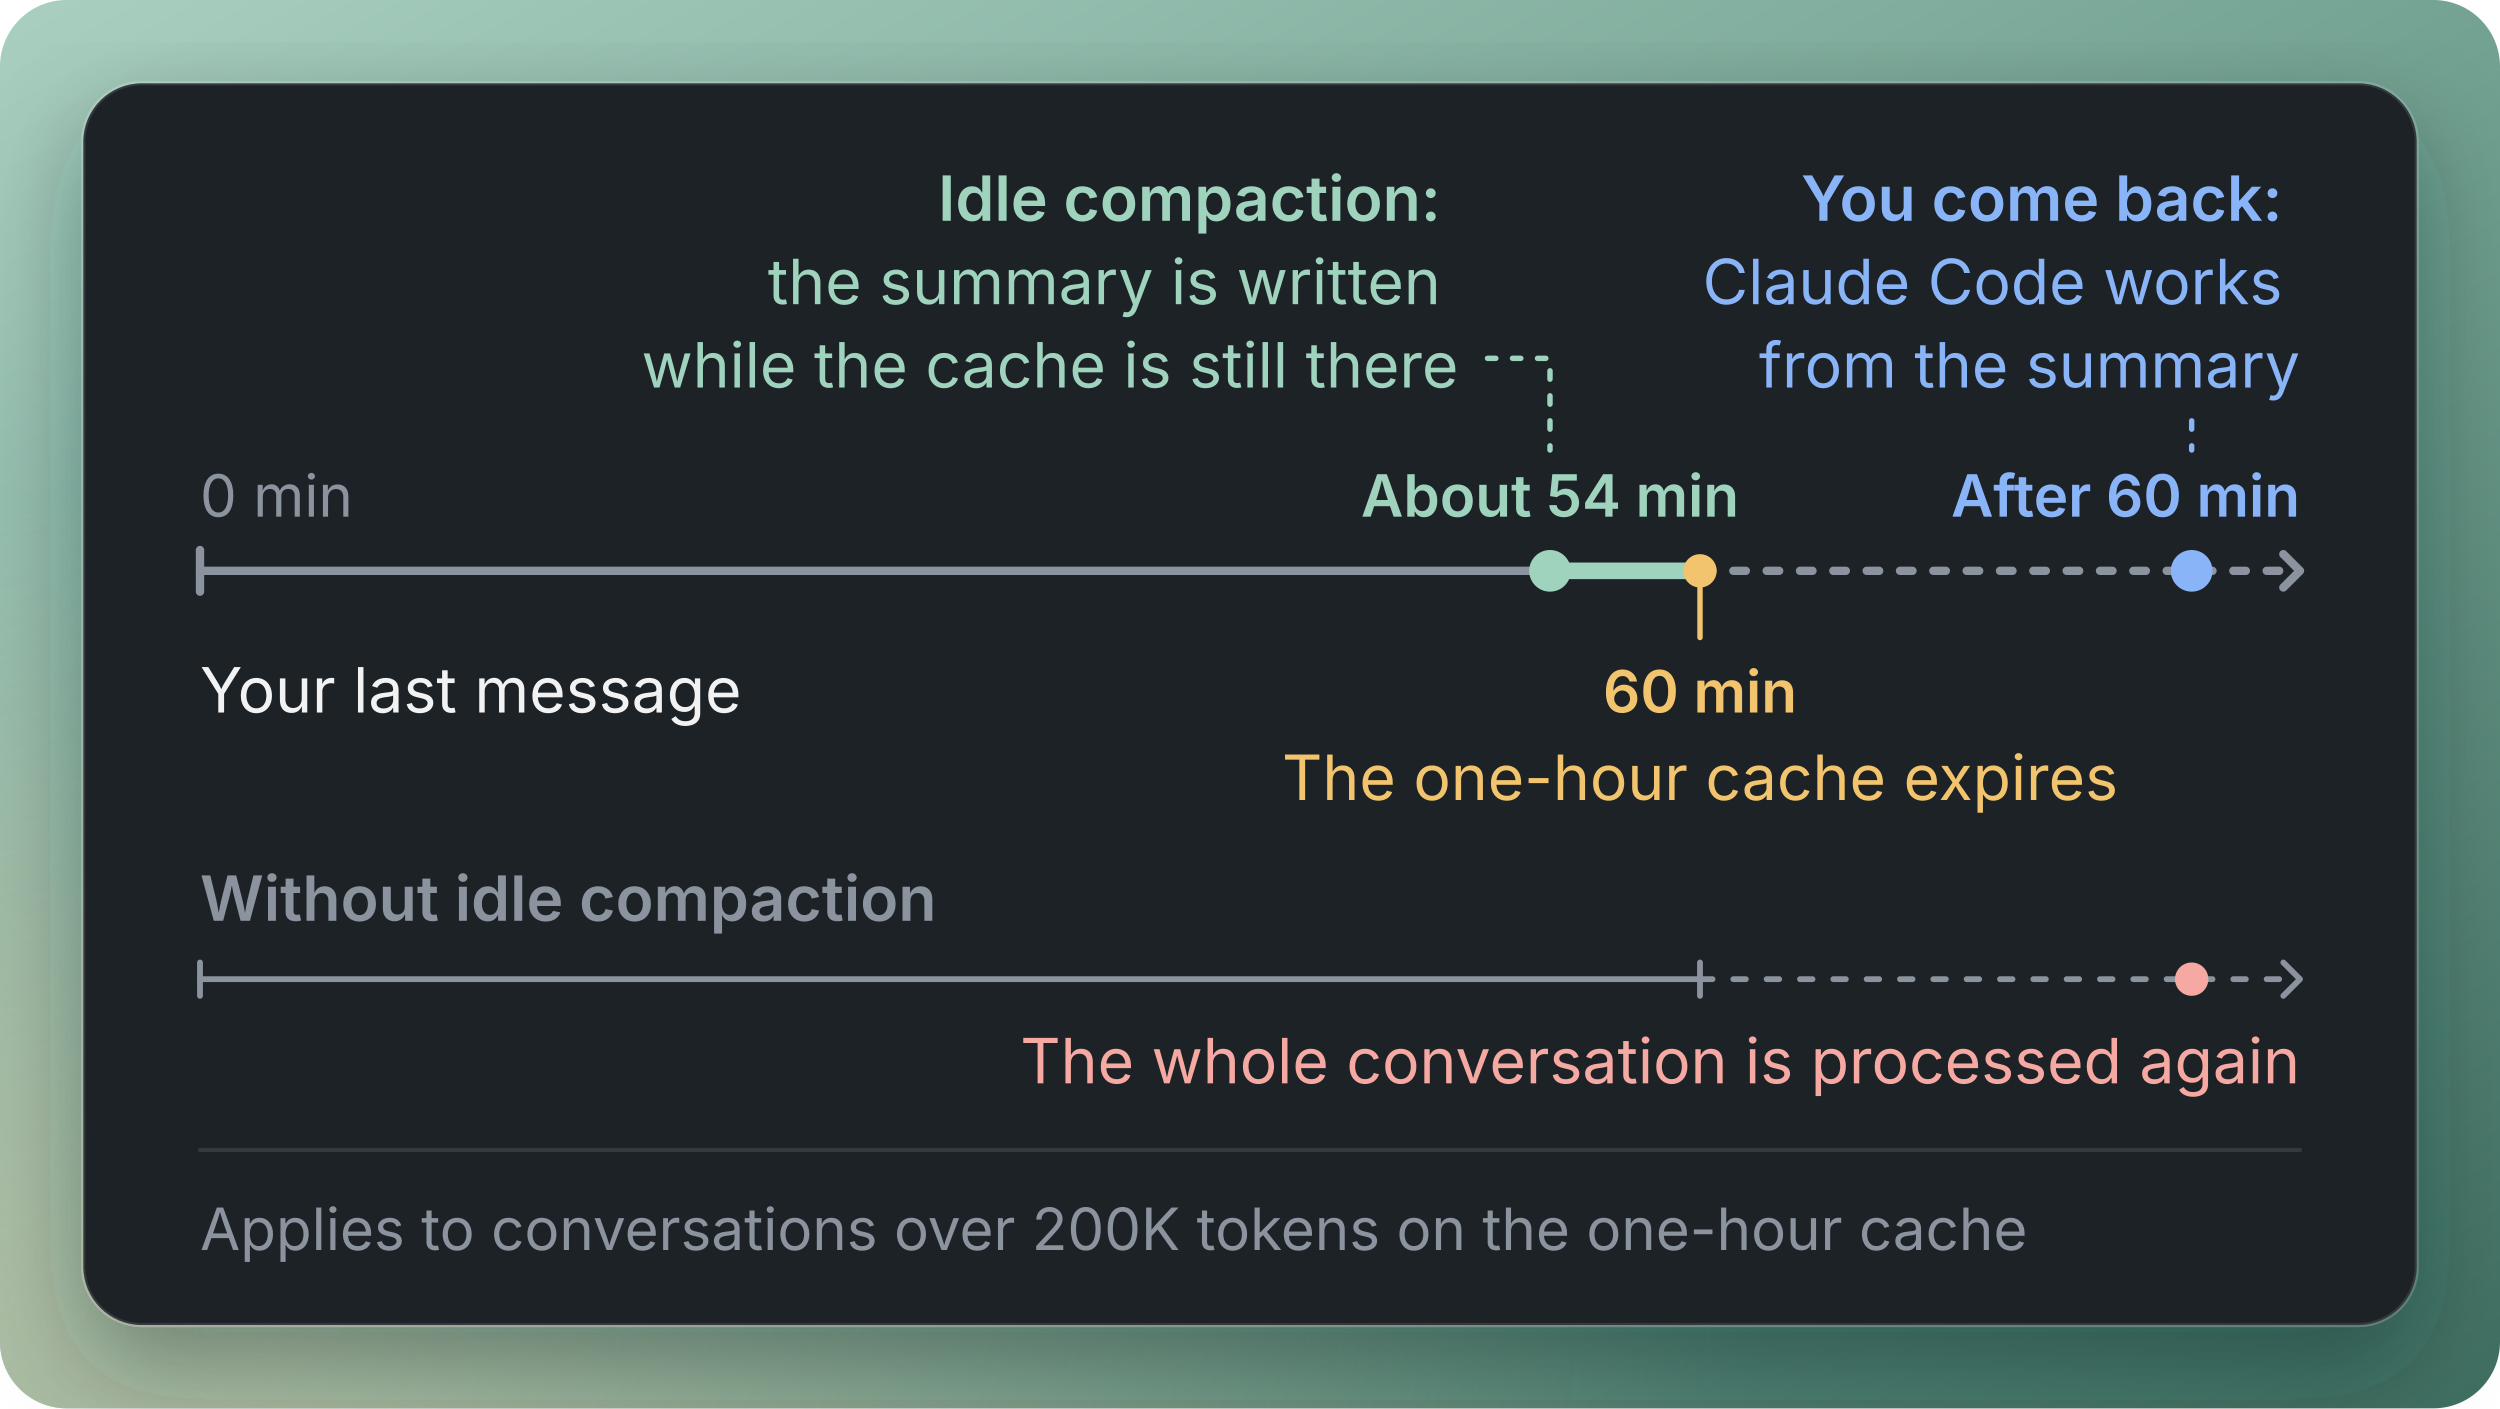
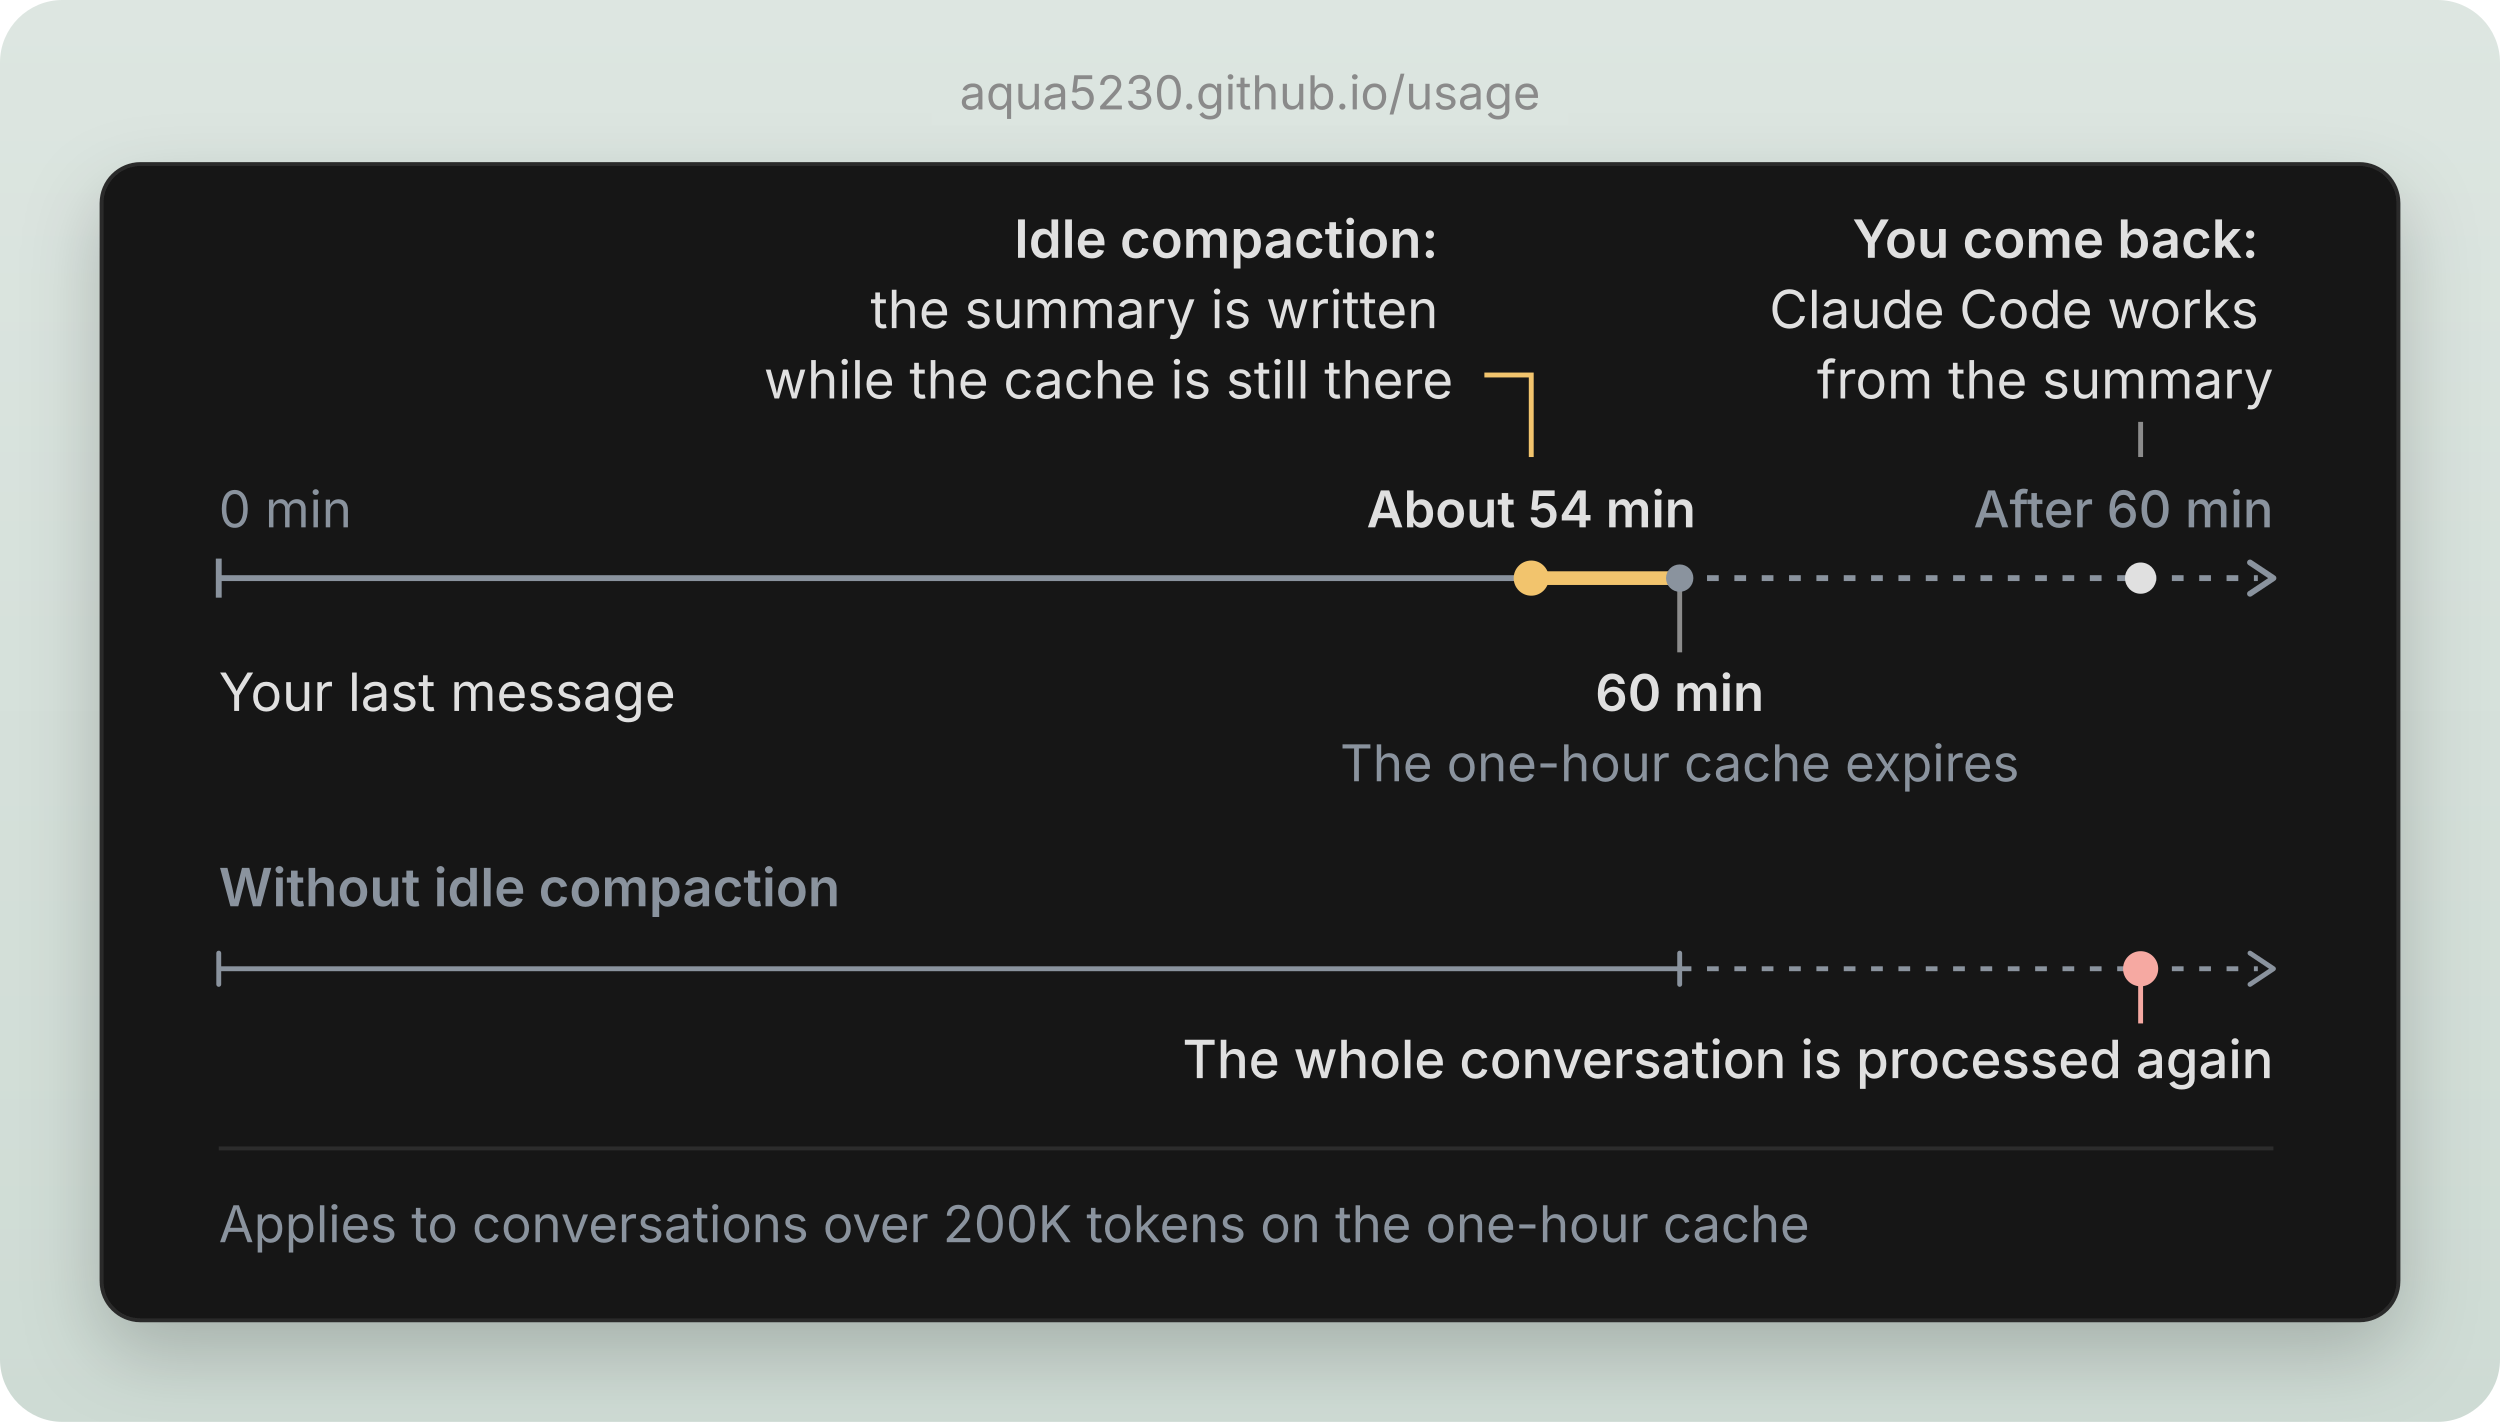
- <svg xmlns="http://www.w3.org/2000/svg" viewBox="0 0 600 338" role="img" aria-labelledby="title desc" xml:lang="en" font-family="Noto Sans TC, -apple-system, sans-serif">
+ <svg xmlns="http://www.w3.org/2000/svg" viewBox="0 0 640 364" role="img" aria-labelledby="title desc" xml:lang="en" font-family="Noto Sans TC, -apple-system, sans-serif">
  <defs>
-     <linearGradient id="bg" x1="0" y1="0" x2="1" y2="1">
-       <stop offset="0" stop-color="#A9CFC0" />
-       <stop offset=".55" stop-color="#6E9E8E" />
-       <stop offset="1" stop-color="#3F6E61" />
+     <linearGradient id="bg" x1="0" y1="0" x2="0" y2="1">
+       <stop offset="0" stop-color="#DDE6E1" />
+       <stop offset="1" stop-color="#CEDBD4" />
    </linearGradient>
-     <radialGradient id="g1" cx=".1" cy=".95" r=".6">
-       <stop offset="0" stop-color="#E8D9B5" stop-opacity=".55" />
-       <stop offset="1" stop-color="#E8D9B5" stop-opacity="0" />
-     </radialGradient>
    <filter id="sh" x="-10%" y="-10%" width="120%" height="130%">
-       <feDropShadow dx="0" dy="10" stdDeviation="12" flood-color="#0B2A22" flood-opacity=".38" />
+       <feDropShadow dx="0" dy="8" stdDeviation="10" flood-color="#141414" flood-opacity="0.20" />
    </filter>
  </defs>
-   <rect width="600" height="338" rx="16" fill="url(#bg)" />
-   <rect width="600" height="338" rx="16" fill="url(#g1)" />
+   <rect width="640" height="364" rx="16" fill="url(#bg)" />
  <g filter="url(#sh)">
-     <rect x="20" y="20" width="560" height="298" rx="14" fill="#1E2228" stroke="#FFFFFF1A" />
+     <rect x="26" y="42" width="588" height="296" rx="10" fill="#161616" stroke="#2C2C2C" stroke-width="1" />
  </g>
-   <text x="48" y="171" fill="#F2F2F2" font-size="15" text-anchor="start" font-weight="400">Your last message</text>
-   <text x="350" y="53" fill="#9FD3BD" font-size="15" text-anchor="end">
-     <tspan x="350" font-weight="600">Idle compaction:</tspan>
-     <tspan x="350" dy="20"> the summary is written</tspan>
-     <tspan x="350" dy="20"> while the cache is still there</tspan>
+   <text x="372" y="66" fill="#E0E0E0" font-size="13.5" text-anchor="end" data-role="label">
+     <tspan x="372" font-weight="600">Idle compaction:</tspan>
+     <tspan x="372" dy="18" font-weight="400"> the summary is written</tspan>
+     <tspan x="372" dy="18" font-weight="400"> while the cache is still there</tspan>
  </text>
-   <text x="552" y="53" fill="#8AB4F8" font-size="15" text-anchor="end">
-     <tspan x="552" font-weight="600">You come back:</tspan>
-     <tspan x="552" dy="20"> Claude Code works</tspan>
-     <tspan x="552" dy="20"> from the summary</tspan>
+   <text x="582" y="66" fill="#E0E0E0" font-size="13.5" text-anchor="end" data-role="label">
+     <tspan x="582" font-weight="600">You come back:</tspan>
+     <tspan x="582" dy="18" font-weight="400"> Claude Code works</tspan>
+     <tspan x="582" dy="18" font-weight="400"> from the summary</tspan>
  </text>
-   <path d="M48 137H408" fill="none" stroke="#8A939E" stroke-width="2" stroke-linecap="round" stroke-linejoin="round" />
-   <path d="M408 137H548" fill="none" stroke="#8A939E" stroke-width="2" stroke-linecap="round" stroke-linejoin="round" stroke-dasharray="3 5" />
-   <path d="M548 133L552 137L548 141" fill="none" stroke="#8A939E" stroke-width="2" stroke-linecap="round" stroke-linejoin="round" />
-   <path d="M372 137H408" fill="none" stroke="#9FD3BD" stroke-width="4" stroke-linecap="round" stroke-linejoin="round" />
-   <path d="M357 86H372V108" fill="none" stroke="#9FD3BD" stroke-width="1.3" stroke-linecap="round" stroke-linejoin="round" stroke-dasharray="2 4" />
-   <path d="M526 101V108" fill="none" stroke="#8AB4F8" stroke-width="1.3" stroke-linecap="round" stroke-linejoin="round" stroke-dasharray="2 4" />
-   <path d="M48 132V142" fill="none" stroke="#8A939E" stroke-width="2" stroke-linecap="round" stroke-linejoin="round" />
-   <path d="M408 137V153" fill="none" stroke="#F2C46D" stroke-width="1.3" stroke-linecap="round" stroke-linejoin="round" />
-   <circle cx="372" cy="137" r="5" fill="#9FD3BD" />
-   <circle cx="408" cy="137" r="4" fill="#F2C46D" />
-   <circle cx="526" cy="137" r="5" fill="#8AB4F8" />
-   <text x="48" y="124" fill="#8A939E" font-size="14" text-anchor="start" font-weight="400">0 min</text>
-   <text x="372" y="124" fill="#9FD3BD" font-size="14" text-anchor="middle" font-weight="600">About 54 min</text>
-   <text x="552" y="124" fill="#8AB4F8" font-size="14" text-anchor="end" font-weight="600">After 60 min</text>
-   <text x="408" y="171" fill="#F2C46D" font-size="14" text-anchor="middle" font-weight="600">60 min</text>
-   <text x="408" y="192" fill="#F2C46D" font-size="15" text-anchor="middle" font-weight="400">The one-hour cache expires</text>
-   <text x="48" y="221" fill="#8A939E" font-size="15" text-anchor="start" font-weight="600">Without idle compaction</text>
-   <path d="M48 235H408" fill="none" stroke="#8A939E" stroke-width="1.4" stroke-linecap="round" stroke-linejoin="round" />
-   <path d="M408 235H548" fill="none" stroke="#8A939E" stroke-width="1.4" stroke-linecap="round" stroke-linejoin="round" stroke-dasharray="3 5" />
-   <path d="M48 231V239M408 231V239M548 231L552 235L548 239" fill="none" stroke="#8A939E" stroke-width="1.4" stroke-linecap="round" stroke-linejoin="round" />
-   <circle cx="526" cy="235" r="4" fill="#F6A9A2" />
-   <text x="552" y="260" fill="#F6A9A2" font-size="15" text-anchor="end" font-weight="400">The whole conversation is processed again</text>
-   <path d="M48 276H552" fill="none" stroke="#FFFFFF1A" stroke-width="1" stroke-linecap="round" stroke-linejoin="round" />
-   <text x="48" y="300" fill="#8A939E" font-size="14" text-anchor="start" font-weight="400">Applies to conversations over 200K tokens on the one-hour cache</text>
+   <path d="M 380 96 H 392 V 117" fill="none" stroke="#F2C46D" stroke-width="1.25" />
+   <line x1="548" y1="108" x2="548" y2="117" stroke="#8C8C8C" stroke-width="1.25" />
+   <text x="56" y="135" fill="#8A939E" font-size="13" text-anchor="start" font-weight="400" data-role="label">0 min</text>
+   <text x="392" y="135" fill="#E0E0E0" font-size="13" text-anchor="middle" font-weight="600" data-role="label">About 54 min</text>
+   <text x="582" y="135" fill="#8A939E" font-size="13" text-anchor="end" font-weight="500" data-role="label">After 60 min</text>
+   <line x1="56" y1="148" x2="430" y2="148" stroke="#8A939E" stroke-width="1.5" />
+   <line x1="430" y1="148" x2="578" y2="148" stroke="#8A939E" stroke-width="1.5" stroke-dasharray="3 4" />
+   <path d="M 576 144 L 582 148 L 576 152" fill="none" stroke="#8A939E" stroke-width="1.5" stroke-linecap="round" stroke-linejoin="round" />
+   <line x1="56" y1="143" x2="56" y2="153" stroke="#8A939E" stroke-width="1.5" />
+   <line x1="392" y1="148" x2="430" y2="148" stroke="#F2C46D" stroke-width="3.5" />
+   <line x1="430" y1="148" x2="430" y2="167" stroke="#8C8C8C" stroke-width="1.25" />
+   <circle cx="392" cy="148" r="4.5" fill="#F2C46D" />
+   <circle cx="430" cy="148" r="3.5" fill="#8A939E" />
+   <circle cx="548" cy="148" r="4" fill="#E0E0E0" />
+   <text x="56" y="182" fill="#E0E0E0" font-size="13.5" text-anchor="start" font-weight="400" data-role="label">Your last message</text>
+   <text x="430" y="182" fill="#E0E0E0" font-size="13" text-anchor="middle" font-weight="600" data-role="label">60 min</text>
+   <text x="430" y="200" fill="#8A939E" font-size="13" text-anchor="middle" font-weight="400" data-role="label">The one-hour cache expires</text>
+   <text x="56" y="232" fill="#8A939E" font-size="13.5" text-anchor="start" font-weight="600" data-role="label">Without idle compaction</text>
+   <line x1="56" y1="248" x2="430" y2="248" stroke="#8A939E" stroke-width="1.25" />
+   <line x1="430" y1="248" x2="578" y2="248" stroke="#8A939E" stroke-width="1.25" stroke-dasharray="3 4" />
+   <path d="M 56 244 V 252 M 430 244 V 252 M 576 244 L 582 248 L 576 252" fill="none" stroke="#8A939E" stroke-width="1.25" stroke-linecap="round" stroke-linejoin="round" />
+   <line x1="548" y1="248" x2="548" y2="262" stroke="#F6A9A2" stroke-width="1.25" />
+   <circle cx="548" cy="248" r="4.5" fill="#F6A9A2" />
+   <text x="582" y="276" fill="#E0E0E0" font-size="13.5" text-anchor="end" font-weight="500" data-role="label">The whole conversation is processed again</text>
+   <line x1="56" y1="294" x2="582" y2="294" stroke="#2C2C2C" stroke-width="1" />
+   <text x="56" y="318" fill="#8A939E" font-size="13" text-anchor="start" font-weight="400" data-role="label">Applies to conversations over 200K tokens on the one-hour cache</text>
+   <rect x="238.39" y="16" width="163.22" height="16" fill="#DCE5E0" data-role="watermark-mask" />
+   <text x="320" y="28" font-size="12" font-family="-apple-system, Noto Sans TC, sans-serif" fill="#8A8A8A" text-anchor="middle" data-role="watermark">aqua5230.github.io/usage</text>
</svg>
